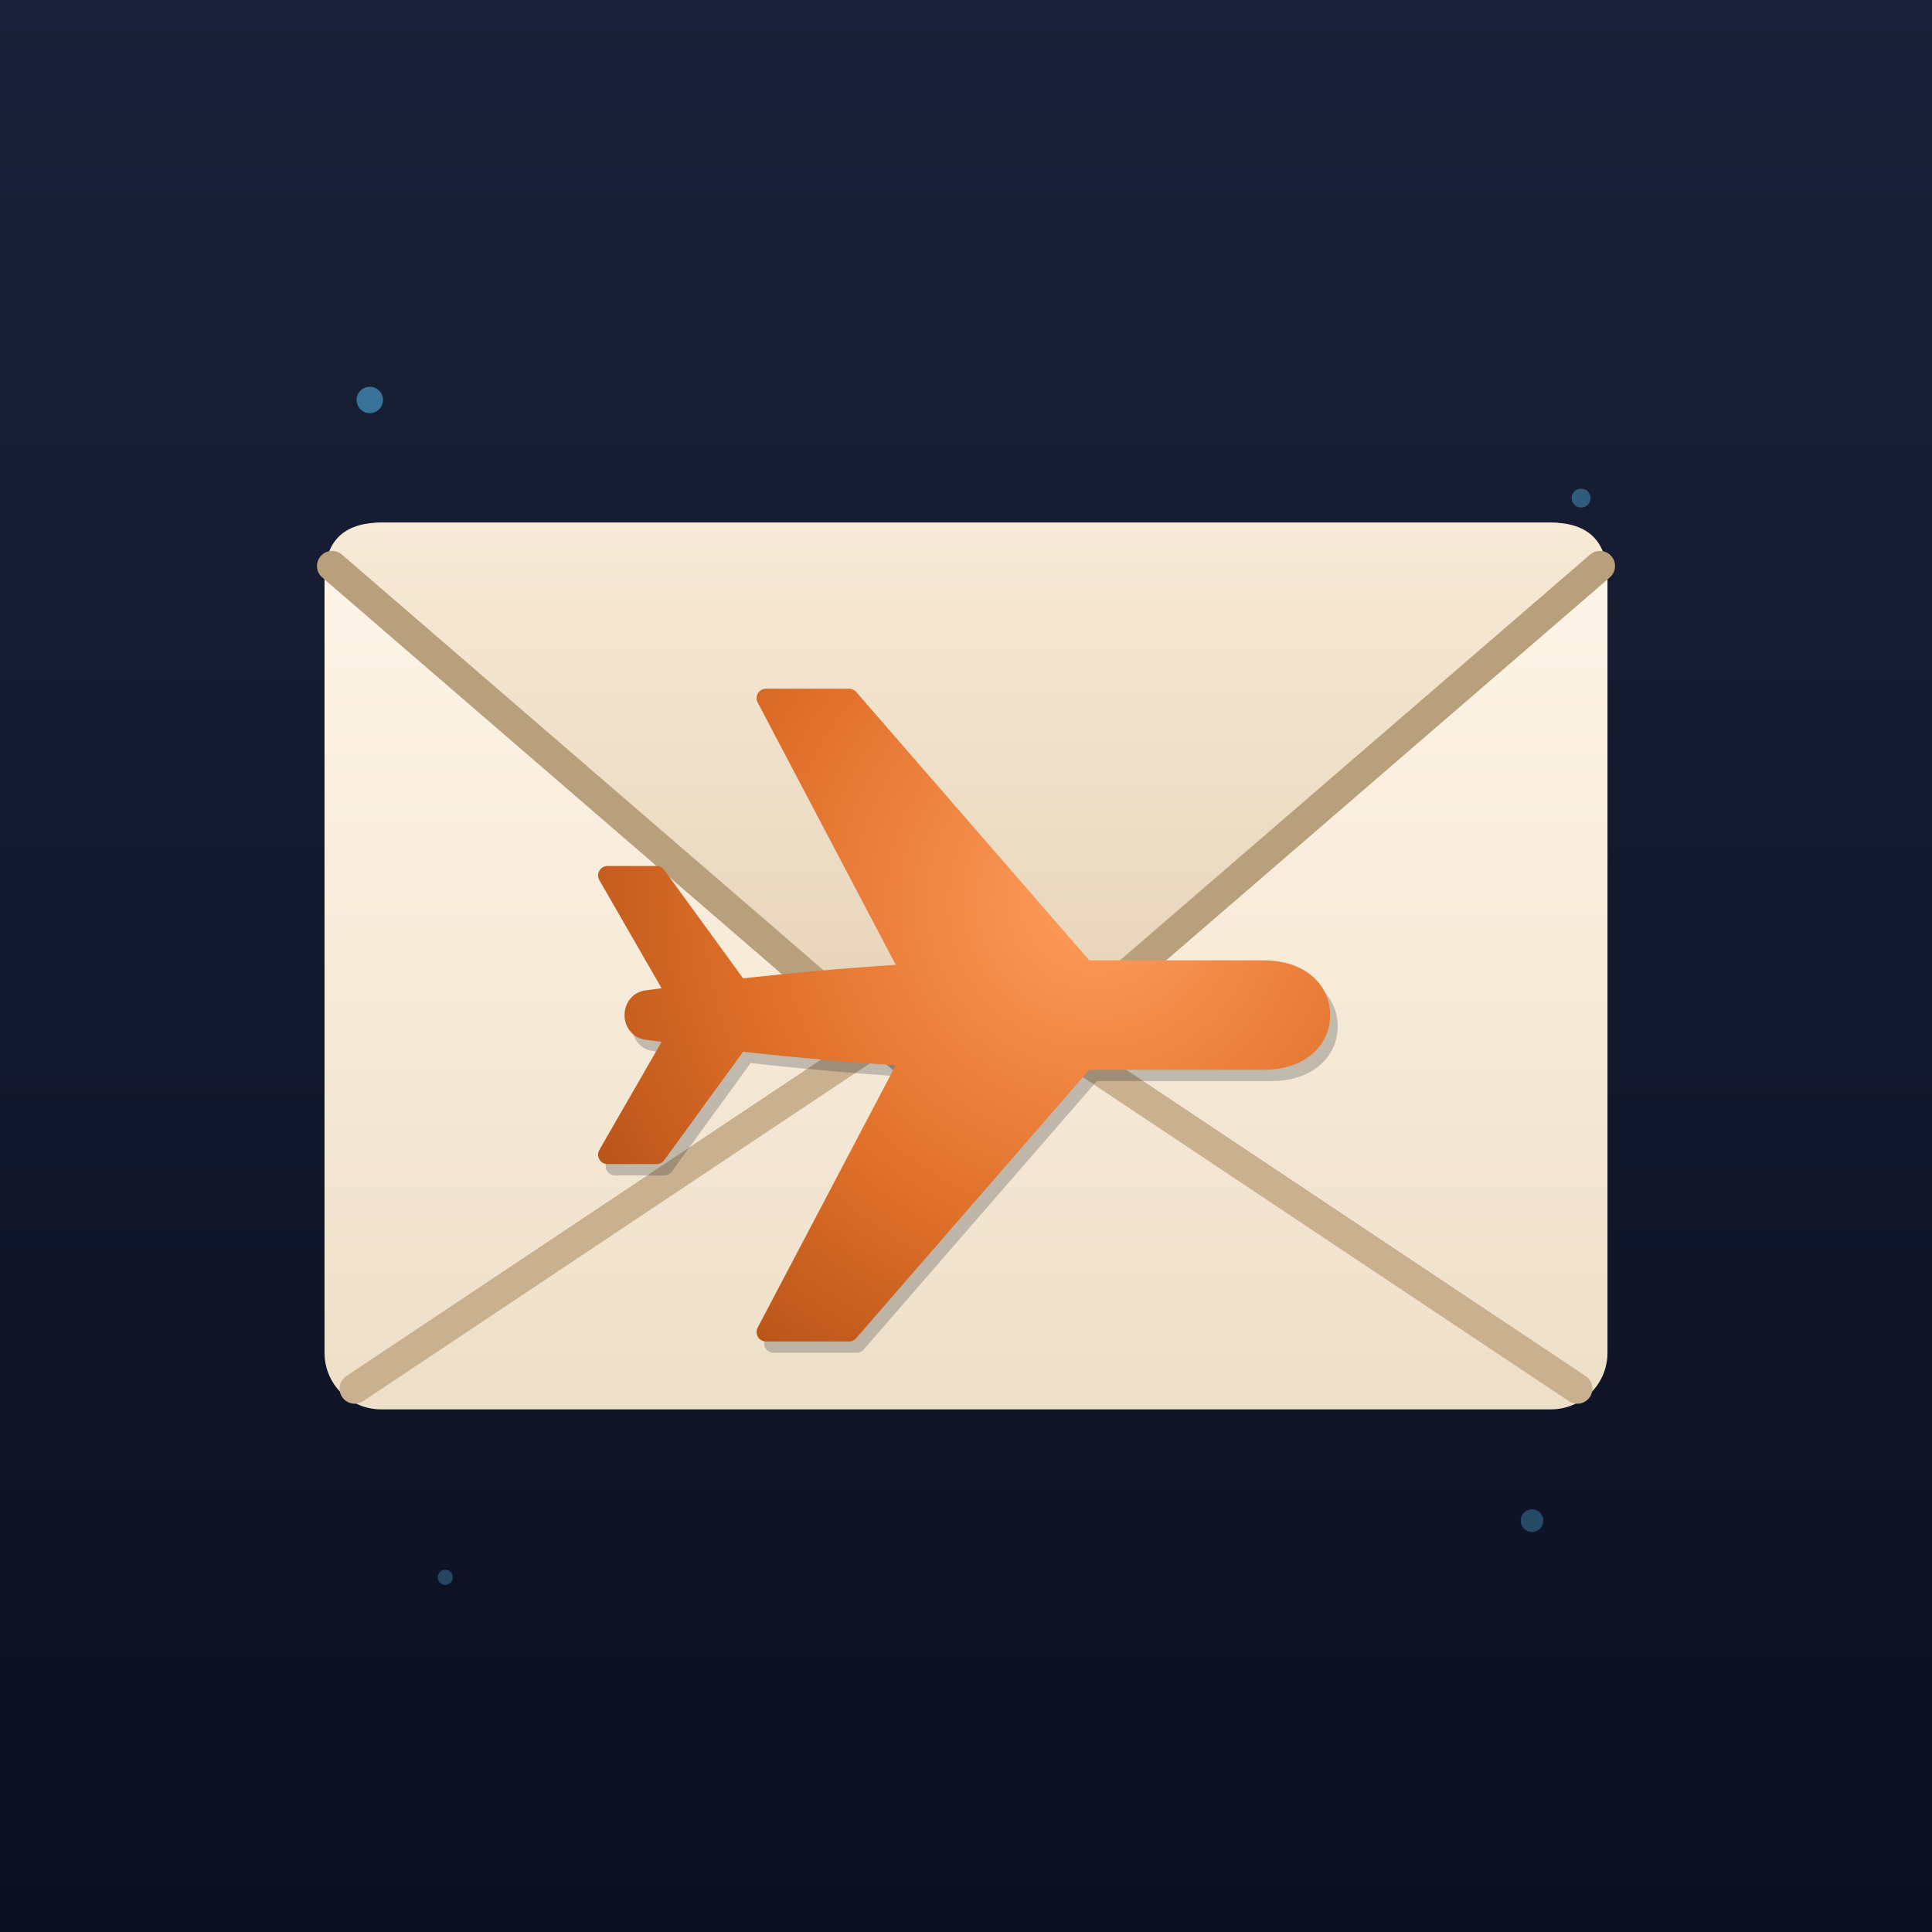
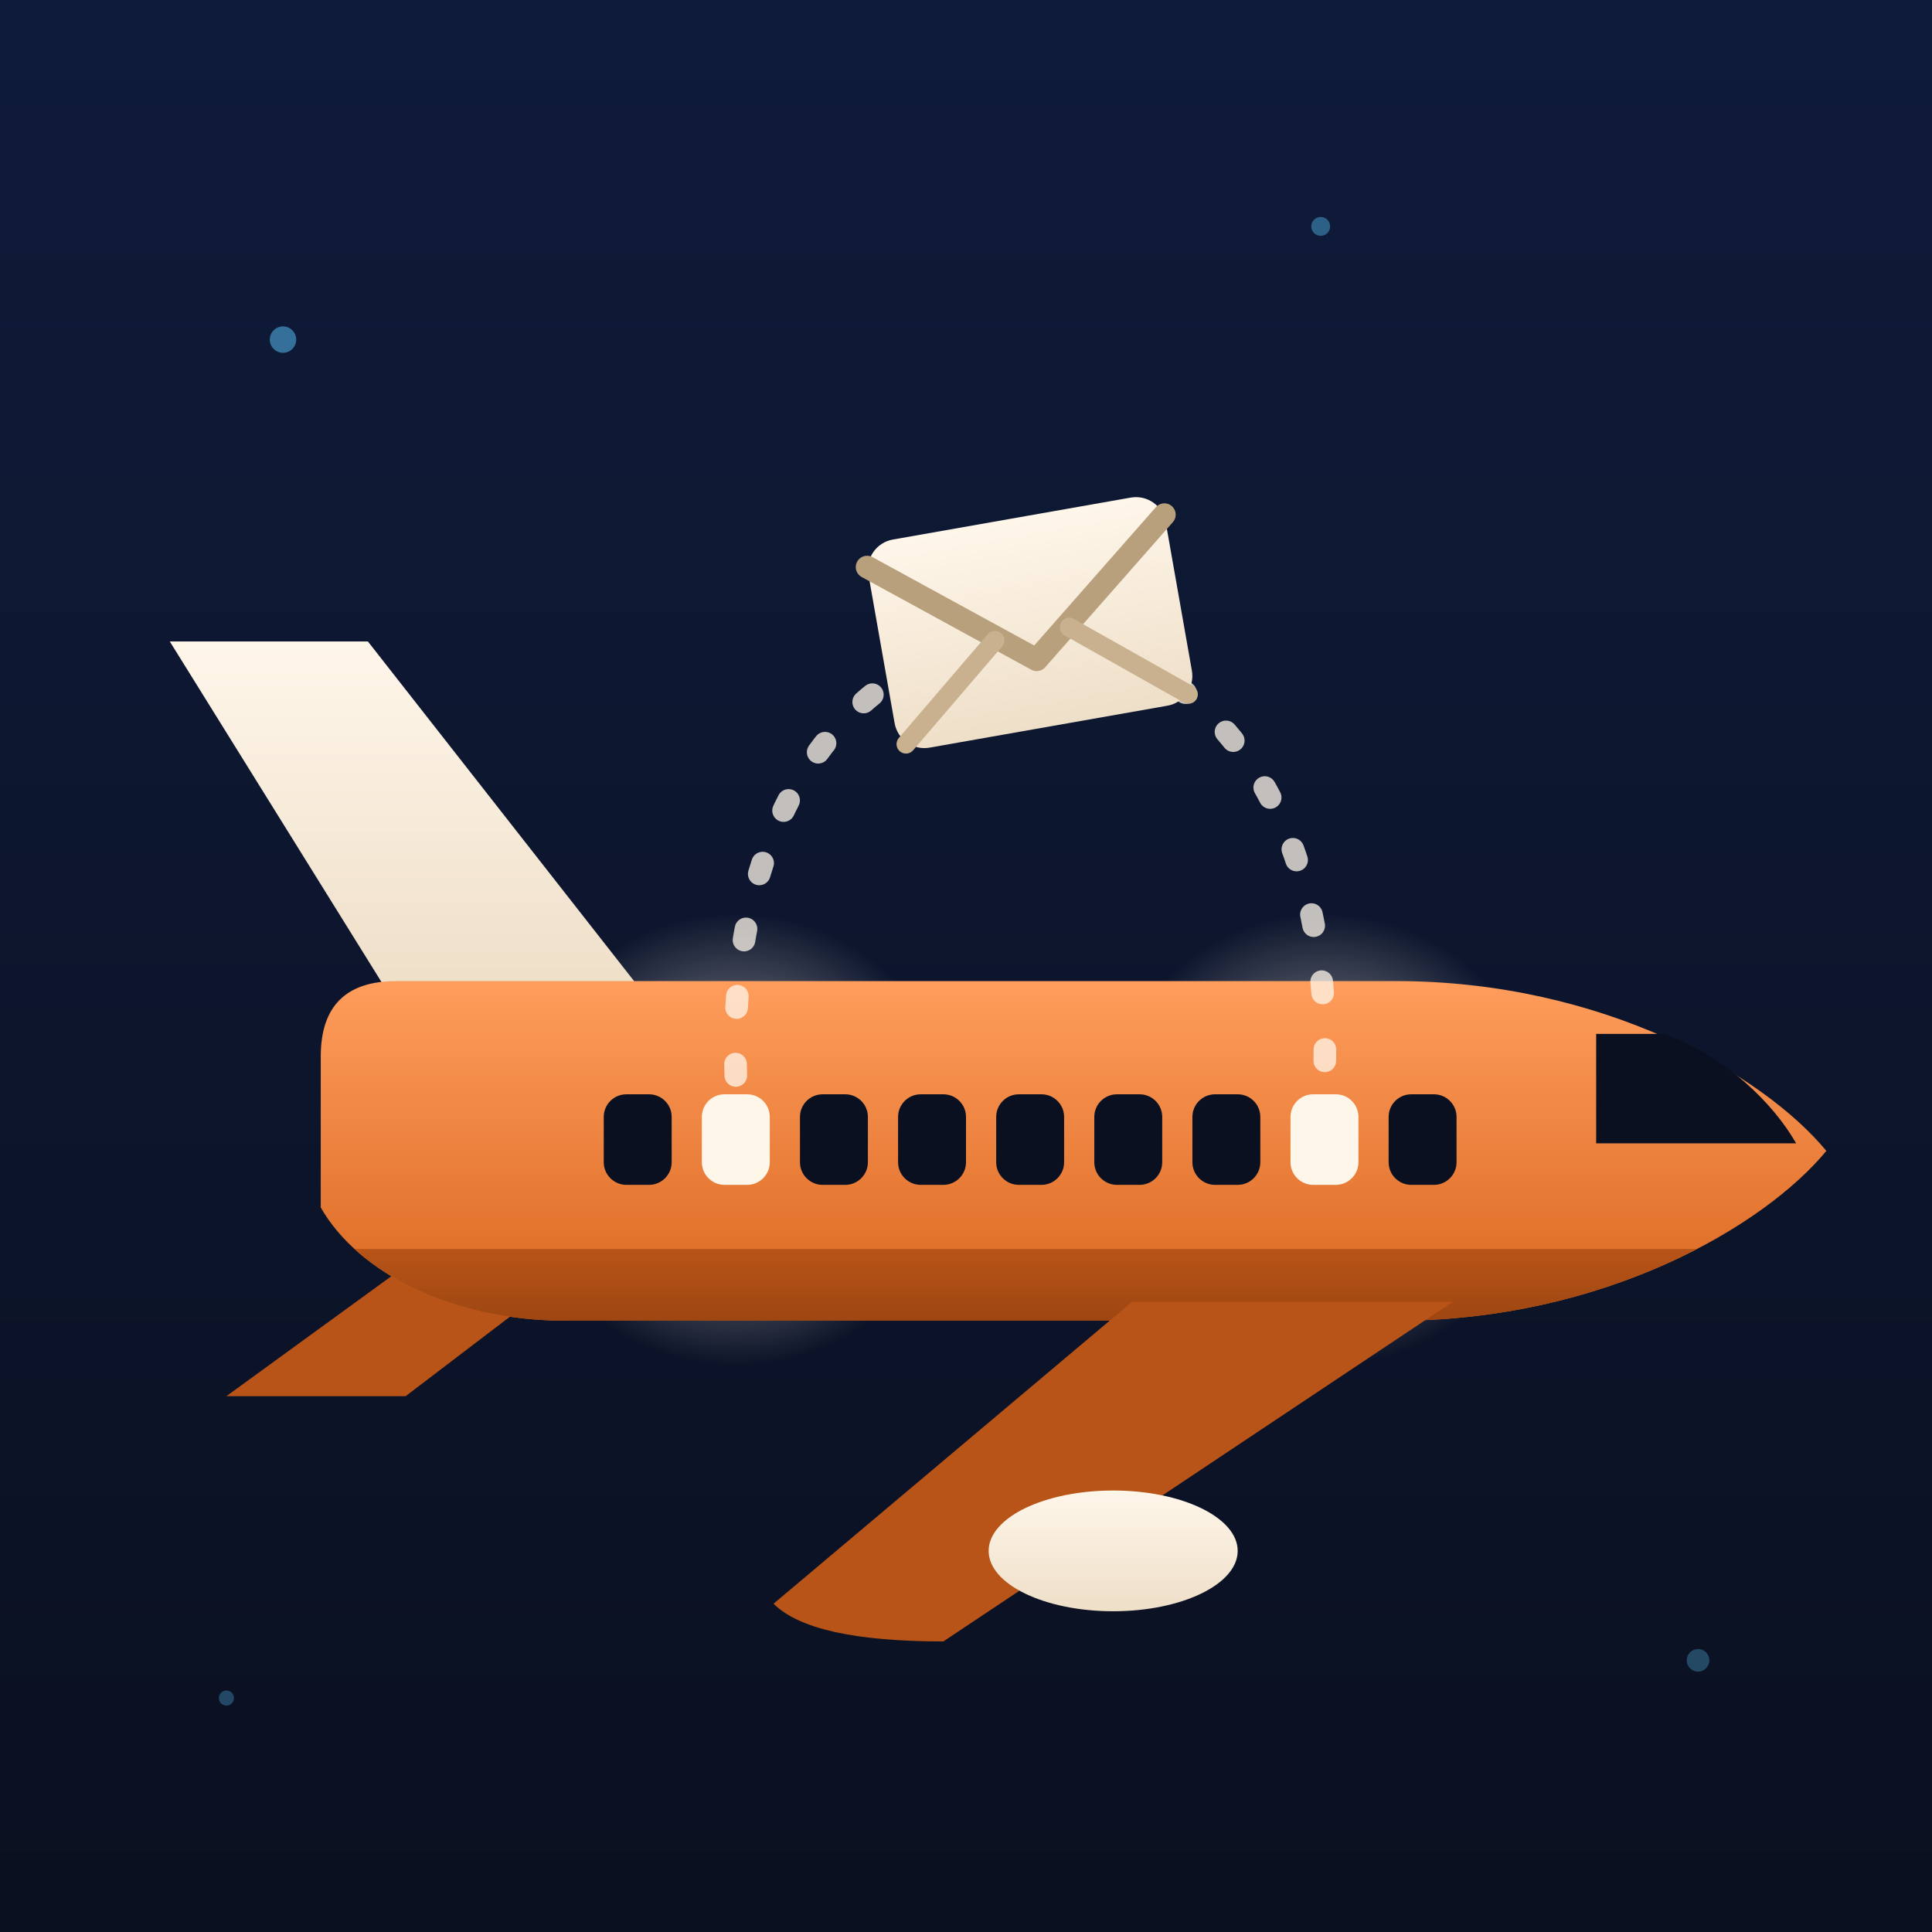
<svg xmlns="http://www.w3.org/2000/svg" viewBox="0 0 1024 1024" width="1024" height="1024">
  <defs>
    <linearGradient id="sky" x1="0" y1="0" x2="0" y2="1">
-       <stop offset="0%" stop-color="#1A2138" />
+       <stop offset="0%" stop-color="#0E1B3A" />
      <stop offset="100%" stop-color="#0B1020" />
+     </linearGradient>
+     <linearGradient id="body" x1="0" y1="0" x2="0" y2="1">
+       <stop offset="0%" stop-color="#FF9D5C" />
+       <stop offset="100%" stop-color="#D9661F" />
+     </linearGradient>
+     <linearGradient id="belly" x1="0" y1="0" x2="0" y2="1">
+       <stop offset="0%" stop-color="#B85418" />
+       <stop offset="100%" stop-color="#8F3E0E" />
    </linearGradient>
    <linearGradient id="paper" x1="0" y1="0" x2="0" y2="1">
      <stop offset="0%" stop-color="#FFF6EA" />
      <stop offset="100%" stop-color="#EEDFC8" />
    </linearGradient>
-     <linearGradient id="flap" x1="0" y1="0" x2="0" y2="1">
-       <stop offset="0%" stop-color="#F7EAD6" />
-       <stop offset="100%" stop-color="#E3D0B4" />
-     </linearGradient>
-     <radialGradient id="wax" gradientUnits="userSpaceOnUse" cx="60" cy="-60" r="300">
-       <stop offset="0%" stop-color="#FF9D5C" />
-       <stop offset="60%" stop-color="#E0702A" />
-       <stop offset="100%" stop-color="#B85418" />
+     <radialGradient id="glow">
+       <stop offset="0%" stop-color="#FFF6EA" stop-opacity="0.7" />
+       <stop offset="100%" stop-color="#FFF6EA" stop-opacity="0" />
    </radialGradient>
+     <clipPath id="fuse">
+       <path d="M 170 560 Q 170 520 210 520 L 740 520 C 850 520 935 570 968 610 C 935 650 850 700 740 700 L 300 700 C 240 700 190 675 170 640 Z" />
+     </clipPath>
  </defs>
  <rect width="1024" height="1024" fill="url(#sky)" />
-   <circle cx="196" cy="212" r="7" fill="#5CC8FF" opacity="0.5" />
-   <circle cx="838" cy="264" r="5" fill="#5CC8FF" opacity="0.36" />
-   <circle cx="812" cy="806" r="6" fill="#5CC8FF" opacity="0.3" />
-   <circle cx="236" cy="836" r="4" fill="#5CC8FF" opacity="0.28" />
-   <rect x="172" y="277" width="680" height="470" rx="30" fill="url(#paper)" />
-   <path d="M188 736 L512 520 L836 736" fill="none" stroke="#C9B18F" stroke-width="16" stroke-linejoin="round" stroke-linecap="round" />
-   <path d="M172 307 Q172 277 202 277 L822 277 Q852 277 852 307 L512 590 Z" fill="url(#flap)" />
-   <path d="M176 300 L512 590 L848 300" fill="none" stroke="#B9A07C" stroke-width="16" stroke-linejoin="round" stroke-linecap="round" />
-   <g transform="translate(520 538) translate(4 6)" fill="#0B1020" opacity="0.22" stroke="#0B1020" stroke-width="10" stroke-linejoin="round">
-     <path d="M180 0 C180 -14 168 -24 150 -24 L20 -24 C-40 -24 -120 -16 -178 -8 C-186 -6 -186 6 -178 8 C-120 16 -40 24 20 24 L150 24 C168 24 180 14 180 0 Z" />
-     <path d="M62 -16 L-70 -168 L-114 -168 L-34 -16 Z" />
-     <path d="M62 16 L-70 168 L-114 168 L-34 16 Z" />
-     <path d="M-124 -8 L-172 -74 L-198 -74 L-160 -8 Z" />
-     <path d="M-124 8 L-172 74 L-198 74 L-160 8 Z" />
+   <circle cx="150" cy="180" r="7" fill="#5CC8FF" opacity="0.5" />
+   <circle cx="700" cy="120" r="5" fill="#5CC8FF" opacity="0.4" />
+   <circle cx="900" cy="880" r="6" fill="#5CC8FF" opacity="0.3" />
+   <circle cx="120" cy="900" r="4" fill="#5CC8FF" opacity="0.3" />
+   <circle cx="390" cy="604" r="120" fill="url(#glow)" />
+   <circle cx="702" cy="604" r="120" fill="url(#glow)" />
+   <path d="M 230 660 L 120 740 L 215 740 L 320 660 Z" fill="#B85418" />
+   <path d="M 205 525 L 90 340 L 195 340 L 340 525 Z" fill="url(#paper)" />
+   <path d="M 170 560 Q 170 520 210 520 L 740 520 C 850 520 935 570 968 610 C 935 650 850 700 740 700 L 300 700 C 240 700 190 675 170 640 Z" fill="url(#body)" />
+   <rect x="150" y="662" width="840" height="60" fill="url(#belly)" clip-path="url(#fuse)" />
+   <path d="M 846 548 L 882 548 C 915 560 940 585 952 606 L 846 606 Z" fill="#0B1020" />
+   <g fill="#0B1020">
+     <rect x="320" y="580" width="36" height="48" rx="12" />
+     <rect x="424" y="580" width="36" height="48" rx="12" />
+     <rect x="476" y="580" width="36" height="48" rx="12" />
+     <rect x="528" y="580" width="36" height="48" rx="12" />
+     <rect x="580" y="580" width="36" height="48" rx="12" />
+     <rect x="632" y="580" width="36" height="48" rx="12" />
+     <rect x="736" y="580" width="36" height="48" rx="12" />
  </g>
-   <g transform="translate(520 538)" fill="url(#wax)" stroke="url(#wax)" stroke-width="10" stroke-linejoin="round">
-     <path d="M180 0 C180 -14 168 -24 150 -24 L20 -24 C-40 -24 -120 -16 -178 -8 C-186 -6 -186 6 -178 8 C-120 16 -40 24 20 24 L150 24 C168 24 180 14 180 0 Z" />
-     <path d="M62 -16 L-70 -168 L-114 -168 L-34 -16 Z" />
-     <path d="M62 16 L-70 168 L-114 168 L-34 16 Z" />
-     <path d="M-124 -8 L-172 -74 L-198 -74 L-160 -8 Z" />
-     <path d="M-124 8 L-172 74 L-198 74 L-160 8 Z" />
+   <rect x="372" y="580" width="36" height="48" rx="12" fill="#FFF6EA" />
+   <rect x="684" y="580" width="36" height="48" rx="12" fill="#FFF6EA" />
+   <path d="M 600 690 L 410 850 Q 430 870 500 870 L 770 690 Z" fill="#B85418" />
+   <ellipse cx="590" cy="822" rx="66" ry="32" fill="url(#paper)" />
+   <path d="M 390 570 C 380 260 712 260 702 570" fill="none" stroke="#FFF6EA" stroke-width="12" stroke-opacity="0.75" stroke-dasharray="6 30" stroke-linecap="round" />
+   <g transform="translate(546 330) rotate(-10)">
+     <rect x="-80" y="-56" width="160" height="112" rx="16" fill="url(#paper)" />
+     <path d="M -80 -44 L 0 20 L 80 -44" fill="none" stroke="#B9A07C" stroke-width="12" stroke-linejoin="round" stroke-linecap="round" />
+     <path d="M -76 52 L -20 6 M 76 52 L 20 6" fill="none" stroke="#C9B18F" stroke-width="10" stroke-linecap="round" />
  </g>
</svg>
